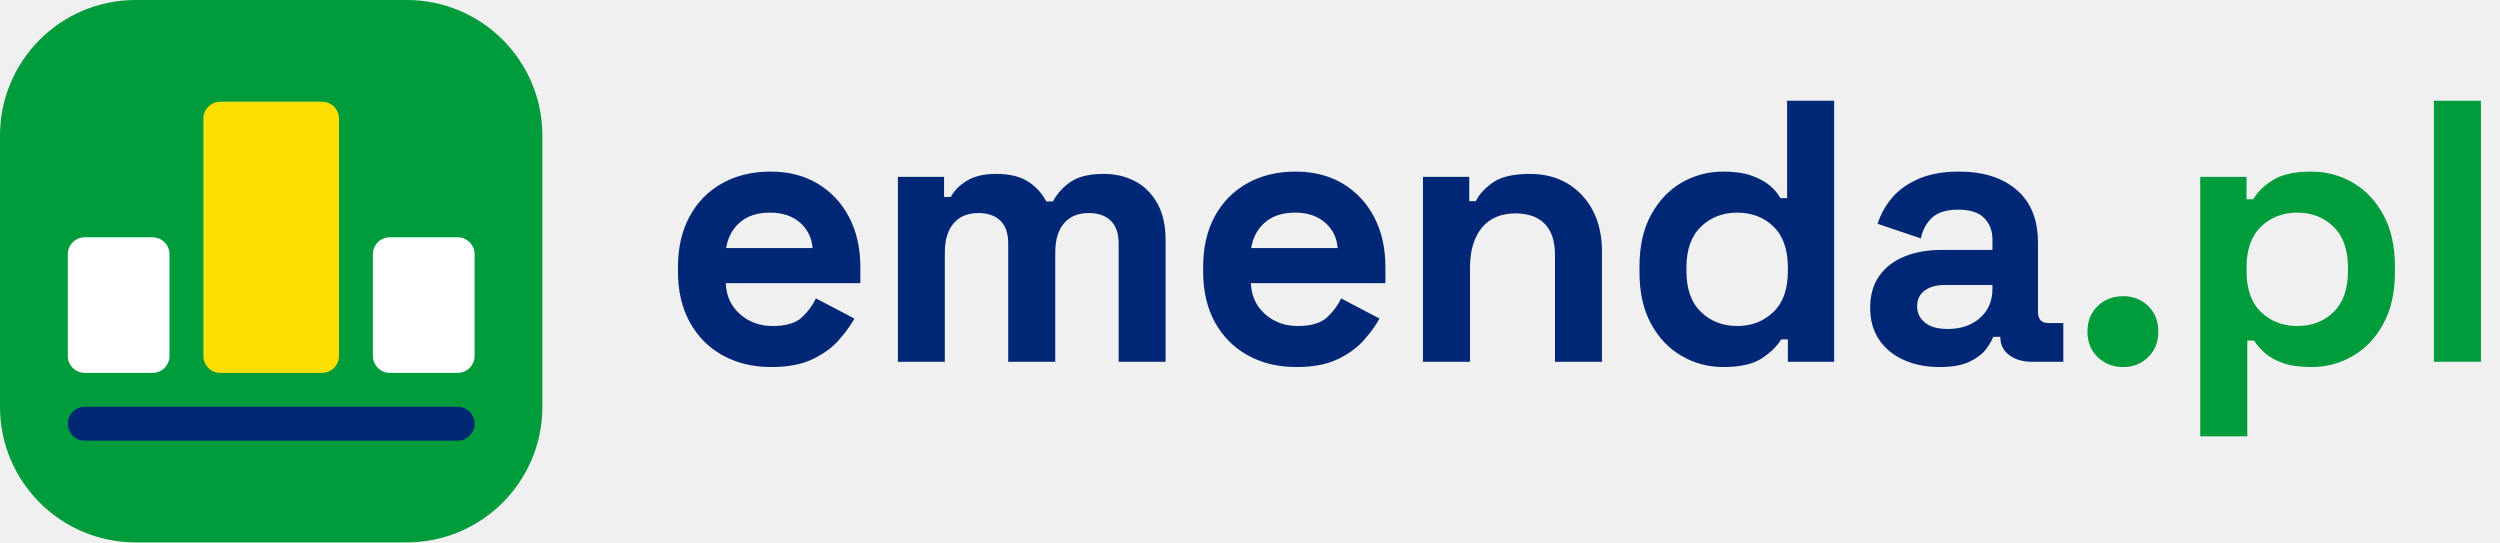
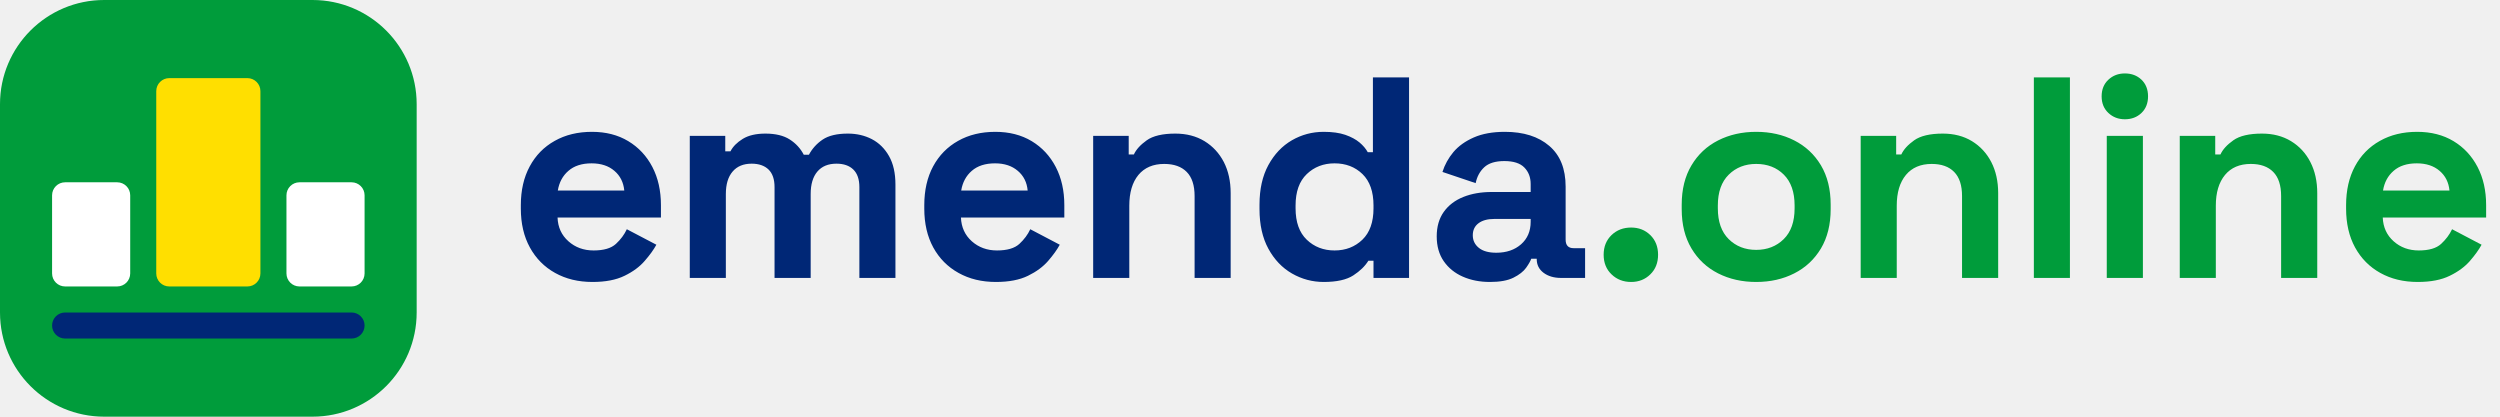
- <svg xmlns="http://www.w3.org/2000/svg" viewBox="0 0 295 64" role="img" aria-label="emenda.pl">
+ <svg xmlns="http://www.w3.org/2000/svg" viewBox="0 0 384 64" role="img" aria-label="emenda.online">
  <rect width="64" height="64" rx="16" fill="#009c3b" />
  <rect x="8" y="28" width="12" height="16" rx="2" fill="#ffffff" />
  <rect x="24" y="12" width="16" height="32" rx="2" fill="#ffdf00" />
  <rect x="44" y="28" width="12" height="16" rx="2" fill="#ffffff" />
  <rect x="8" y="48" width="48" height="4" rx="2" fill="#002776" />
  <g transform="translate(77.98 0)">
    <path fill="#002776" d="M 13.02 43.31 Q 9.77 43.31 7.28 41.92 Q 4.8 40.54 3.41 38.01 Q 2.02 35.48 2.02 32.04 L 2.02 31.52 Q 2.02 28.08 3.39 25.55 Q 4.75 23.02 7.22 21.64 Q 9.68 20.25 12.94 20.25 Q 16.15 20.25 18.52 21.68 Q 20.9 23.11 22.22 25.64 Q 23.54 28.17 23.54 31.52 L 23.54 33.41 L 7.66 33.41 Q 7.74 35.65 9.33 37.06 Q 10.91 38.47 13.2 38.47 Q 15.53 38.47 16.63 37.46 Q 17.73 36.44 18.3 35.21 L 22.84 37.59 Q 22.22 38.73 21.05 40.07 Q 19.89 41.42 17.95 42.36 Q 16.02 43.31 13.02 43.31 Z M 7.7 29.27 L 17.91 29.27 Q 17.73 27.38 16.39 26.24 Q 15.05 25.09 12.89 25.09 Q 10.65 25.09 9.33 26.24 Q 8.01 27.38 7.7 29.27 Z M 27.97 42.69 L 27.97 20.87 L 33.42 20.87 L 33.42 23.24 L 34.22 23.24 Q 34.79 22.14 36.11 21.33 Q 37.43 20.52 39.58 20.52 Q 41.92 20.52 43.32 21.42 Q 44.73 22.32 45.48 23.77 L 46.27 23.77 Q 47.02 22.36 48.38 21.44 Q 49.75 20.52 52.26 20.52 Q 54.28 20.52 55.93 21.37 Q 57.58 22.23 58.57 23.97 Q 59.56 25.71 59.56 28.35 L 59.56 42.69 L 54.02 42.69 L 54.02 28.74 Q 54.02 26.94 53.09 26.04 Q 52.17 25.14 50.5 25.14 Q 48.6 25.14 47.57 26.35 Q 46.54 27.56 46.54 29.8 L 46.54 42.69 L 40.99 42.69 L 40.99 28.74 Q 40.99 26.94 40.07 26.04 Q 39.14 25.14 37.47 25.14 Q 35.58 25.14 34.55 26.35 Q 33.51 27.56 33.51 29.8 L 33.51 42.69 Z M 74.99 43.31 Q 71.73 43.31 69.25 41.92 Q 66.76 40.54 65.37 38.01 Q 63.99 35.48 63.99 32.04 L 63.99 31.52 Q 63.99 28.08 65.35 25.55 Q 66.72 23.02 69.18 21.64 Q 71.64 20.25 74.9 20.25 Q 78.11 20.25 80.49 21.68 Q 82.86 23.11 84.18 25.64 Q 85.5 28.17 85.5 31.52 L 85.5 33.41 L 69.62 33.41 Q 69.71 35.65 71.29 37.06 Q 72.88 38.47 75.16 38.47 Q 77.5 38.47 78.6 37.46 Q 79.7 36.44 80.27 35.21 L 84.8 37.59 Q 84.18 38.73 83.02 40.07 Q 81.85 41.42 79.92 42.36 Q 77.98 43.31 74.99 43.31 Z M 69.66 29.27 L 79.87 29.27 Q 79.7 27.38 78.35 26.24 Q 77.01 25.09 74.86 25.09 Q 72.61 25.09 71.29 26.24 Q 69.97 27.38 69.66 29.27 Z M 89.93 42.69 L 89.93 20.87 L 95.39 20.87 L 95.39 23.73 L 96.18 23.73 Q 96.71 22.58 98.16 21.55 Q 99.61 20.52 102.56 20.52 Q 105.11 20.52 107.03 21.68 Q 108.94 22.85 110 24.89 Q 111.05 26.94 111.05 29.67 L 111.05 42.69 L 105.51 42.69 L 105.51 30.11 Q 105.51 27.64 104.3 26.41 Q 103.09 25.18 100.84 25.18 Q 98.29 25.18 96.88 26.87 Q 95.48 28.57 95.48 31.6 L 95.48 42.69 Z M 125.34 43.31 Q 122.74 43.31 120.47 42.01 Q 118.21 40.71 116.84 38.2 Q 115.48 35.7 115.48 32.13 L 115.48 31.43 Q 115.48 27.86 116.84 25.36 Q 118.21 22.85 120.45 21.55 Q 122.7 20.25 125.34 20.25 Q 127.32 20.25 128.66 20.71 Q 130 21.18 130.84 21.88 Q 131.67 22.58 132.11 23.38 L 132.9 23.38 L 132.9 11.89 L 138.45 11.89 L 138.45 42.69 L 132.99 42.69 L 132.99 40.05 L 132.2 40.05 Q 131.45 41.28 129.89 42.3 Q 128.33 43.31 125.34 43.31 Z M 127.01 38.47 Q 129.56 38.47 131.28 36.82 Q 132.99 35.17 132.99 32 L 132.99 31.56 Q 132.99 28.39 131.3 26.74 Q 129.6 25.09 127.01 25.09 Q 124.46 25.09 122.74 26.74 Q 121.02 28.39 121.02 31.56 L 121.02 32 Q 121.02 35.17 122.74 36.82 Q 124.46 38.47 127.01 38.47 Z M 150.88 43.31 Q 148.55 43.31 146.7 42.49 Q 144.86 41.68 143.78 40.12 Q 142.7 38.56 142.7 36.31 Q 142.7 34.07 143.78 32.55 Q 144.86 31.03 146.77 30.26 Q 148.68 29.49 151.15 29.49 L 157.13 29.49 L 157.13 28.26 Q 157.13 26.72 156.16 25.73 Q 155.2 24.74 153.08 24.74 Q 151.02 24.74 150 25.69 Q 148.99 26.63 148.68 28.13 L 143.58 26.41 Q 144.11 24.74 145.27 23.35 Q 146.44 21.97 148.4 21.11 Q 150.36 20.25 153.17 20.25 Q 157.48 20.25 159.99 22.41 Q 162.5 24.56 162.5 28.66 L 162.5 36.8 Q 162.5 38.12 163.73 38.12 L 165.49 38.12 L 165.49 42.69 L 161.8 42.69 Q 160.17 42.69 159.11 41.9 Q 158.06 41.11 158.06 39.79 L 158.06 39.74 L 157.22 39.74 Q 157.04 40.27 156.43 41.13 Q 155.81 41.99 154.49 42.65 Q 153.17 43.31 150.88 43.31 Z M 151.85 38.82 Q 154.18 38.82 155.66 37.52 Q 157.13 36.22 157.13 34.07 L 157.13 33.63 L 151.54 33.63 Q 150 33.63 149.12 34.29 Q 148.24 34.95 148.24 36.14 Q 148.24 37.32 149.17 38.07 Q 150.09 38.82 151.85 38.82 Z" />
-     <path fill="#009c3b" d="M 172.56 43.31 Q 170.76 43.31 169.55 42.14 Q 168.34 40.98 168.34 39.13 Q 168.34 37.28 169.55 36.11 Q 170.76 34.95 172.56 34.95 Q 174.32 34.95 175.51 36.11 Q 176.7 37.28 176.7 39.13 Q 176.7 40.98 175.51 42.14 Q 174.32 43.31 172.56 43.31 Z M 181.65 51.49 L 181.65 20.87 L 187.11 20.87 L 187.11 23.51 L 187.9 23.51 Q 188.65 22.23 190.23 21.24 Q 191.82 20.25 194.76 20.25 Q 197.4 20.25 199.65 21.55 Q 201.89 22.85 203.26 25.36 Q 204.62 27.86 204.62 31.43 L 204.62 32.13 Q 204.62 35.7 203.26 38.2 Q 201.89 40.71 199.65 42.01 Q 197.4 43.31 194.76 43.31 Q 192.78 43.31 191.44 42.85 Q 190.1 42.38 189.29 41.66 Q 188.47 40.93 187.99 40.18 L 187.2 40.18 L 187.2 51.49 Z M 193.09 38.47 Q 195.69 38.47 197.38 36.82 Q 199.08 35.17 199.08 32 L 199.08 31.56 Q 199.08 28.39 197.36 26.74 Q 195.64 25.09 193.09 25.09 Q 190.54 25.09 188.82 26.74 Q 187.11 28.39 187.11 31.56 L 187.11 32 Q 187.11 35.17 188.82 36.82 Q 190.54 38.47 193.09 38.47 Z M 209.22 42.69 L 209.22 11.89 L 214.77 11.89 L 214.77 42.69 Z" />
+     <path fill="#009c3b" d="M 172.56 43.31 Q 170.76 43.31 169.55 42.14 Q 168.34 40.98 168.34 39.13 Q 168.34 37.28 169.55 36.11 Q 170.76 34.95 172.56 34.95 Q 174.32 34.95 175.51 36.11 Q 176.7 37.28 176.7 39.13 Q 176.7 40.98 175.51 42.14 Q 174.32 43.31 172.56 43.31 Z M 191.77 43.31 Q 188.52 43.31 185.92 41.99 Q 183.32 40.67 181.83 38.16 Q 180.33 35.65 180.33 32.13 L 180.33 31.43 Q 180.33 27.91 181.83 25.4 Q 183.32 22.89 185.92 21.57 Q 188.52 20.25 191.77 20.25 Q 195.03 20.25 197.62 21.57 Q 200.22 22.89 201.72 25.4 Q 203.21 27.91 203.21 31.43 L 203.21 32.13 Q 203.21 35.65 201.72 38.16 Q 200.22 40.67 197.62 41.99 Q 195.03 43.31 191.77 43.31 Z M 191.77 38.38 Q 194.32 38.38 196 36.73 Q 197.67 35.08 197.67 32 L 197.67 31.56 Q 197.67 28.48 196.02 26.83 Q 194.37 25.18 191.77 25.18 Q 189.22 25.18 187.55 26.83 Q 185.88 28.48 185.88 31.56 L 185.88 32 Q 185.88 35.08 187.55 36.73 Q 189.22 38.38 191.77 38.38 Z M 207.82 42.69 L 207.82 20.87 L 213.27 20.87 L 213.27 23.73 L 214.06 23.73 Q 214.59 22.58 216.04 21.55 Q 217.5 20.52 220.44 20.52 Q 223 20.52 224.91 21.68 Q 226.82 22.85 227.88 24.89 Q 228.94 26.94 228.94 29.67 L 228.94 42.69 L 223.39 42.69 L 223.39 30.11 Q 223.39 27.64 222.18 26.41 Q 220.97 25.18 218.73 25.18 Q 216.18 25.18 214.77 26.87 Q 213.36 28.57 213.36 31.6 L 213.36 42.69 Z M 234.42 42.69 L 234.42 11.89 L 239.96 11.89 L 239.96 42.69 Z M 245.62 42.69 L 245.62 20.87 L 251.17 20.87 L 251.17 42.69 Z M 248.4 18.32 Q 246.9 18.32 245.87 17.35 Q 244.83 16.38 244.83 14.8 Q 244.83 13.21 245.87 12.24 Q 246.9 11.28 248.4 11.28 Q 249.94 11.28 250.95 12.24 Q 251.96 13.21 251.96 14.8 Q 251.96 16.38 250.95 17.35 Q 249.94 18.32 248.4 18.32 Z M 256.83 42.69 L 256.83 20.87 L 262.28 20.87 L 262.28 23.73 L 263.08 23.73 Q 263.6 22.58 265.06 21.55 Q 266.51 20.52 269.46 20.52 Q 272.01 20.52 273.92 21.68 Q 275.84 22.85 276.89 24.89 Q 277.95 26.94 277.95 29.67 L 277.95 42.69 L 272.4 42.69 L 272.4 30.11 Q 272.4 27.64 271.19 26.41 Q 269.98 25.18 267.74 25.18 Q 265.19 25.18 263.78 26.87 Q 262.37 28.57 262.37 31.6 L 262.37 42.69 Z M 293.38 43.31 Q 290.12 43.31 287.63 41.92 Q 285.15 40.54 283.76 38.01 Q 282.38 35.48 282.38 32.04 L 282.38 31.52 Q 282.38 28.08 283.74 25.55 Q 285.1 23.02 287.57 21.64 Q 290.03 20.25 293.29 20.25 Q 296.5 20.25 298.88 21.68 Q 301.25 23.11 302.57 25.64 Q 303.89 28.17 303.89 31.52 L 303.89 33.41 L 288.01 33.41 Q 288.1 35.65 289.68 37.06 Q 291.26 38.47 293.55 38.47 Q 295.88 38.47 296.98 37.46 Q 298.08 36.44 298.66 35.21 L 303.19 37.59 Q 302.57 38.73 301.41 40.07 Q 300.24 41.42 298.3 42.36 Q 296.37 43.31 293.38 43.31 Z M 288.05 29.27 L 298.26 29.27 Q 298.08 27.38 296.74 26.24 Q 295.4 25.09 293.24 25.09 Q 291 25.09 289.68 26.24 Q 288.36 27.38 288.05 29.27 Z" />
  </g>
</svg>
